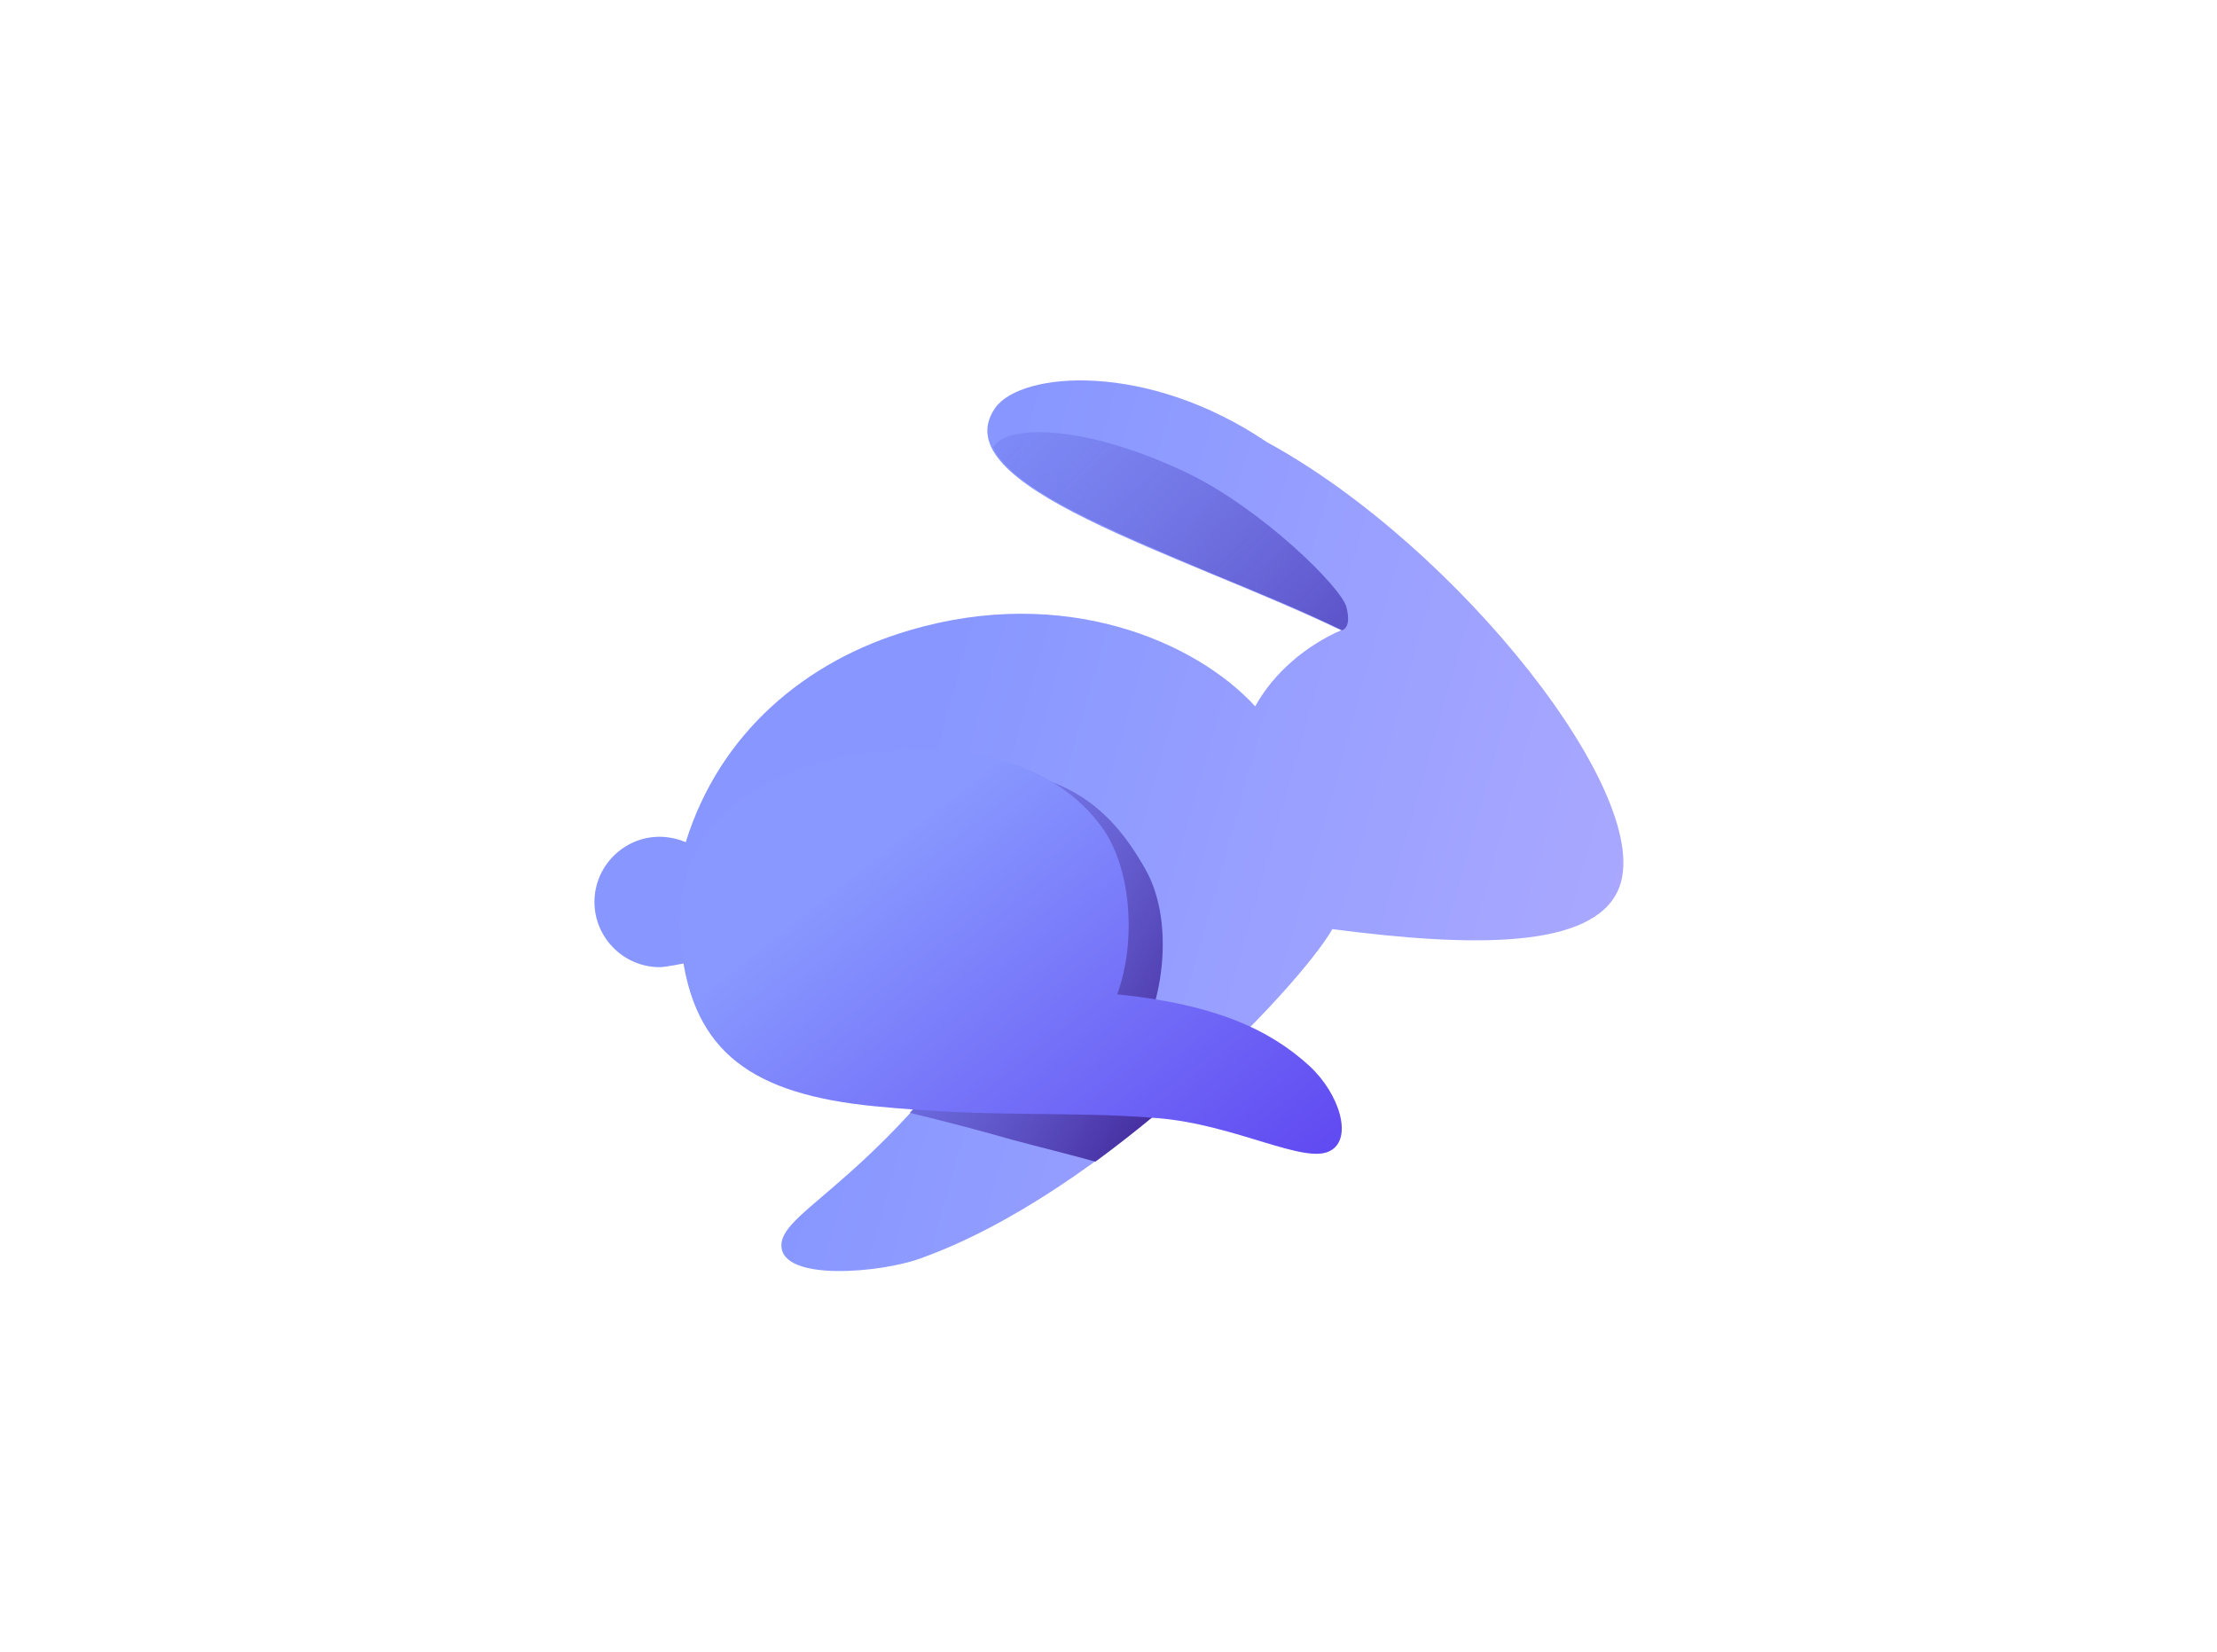
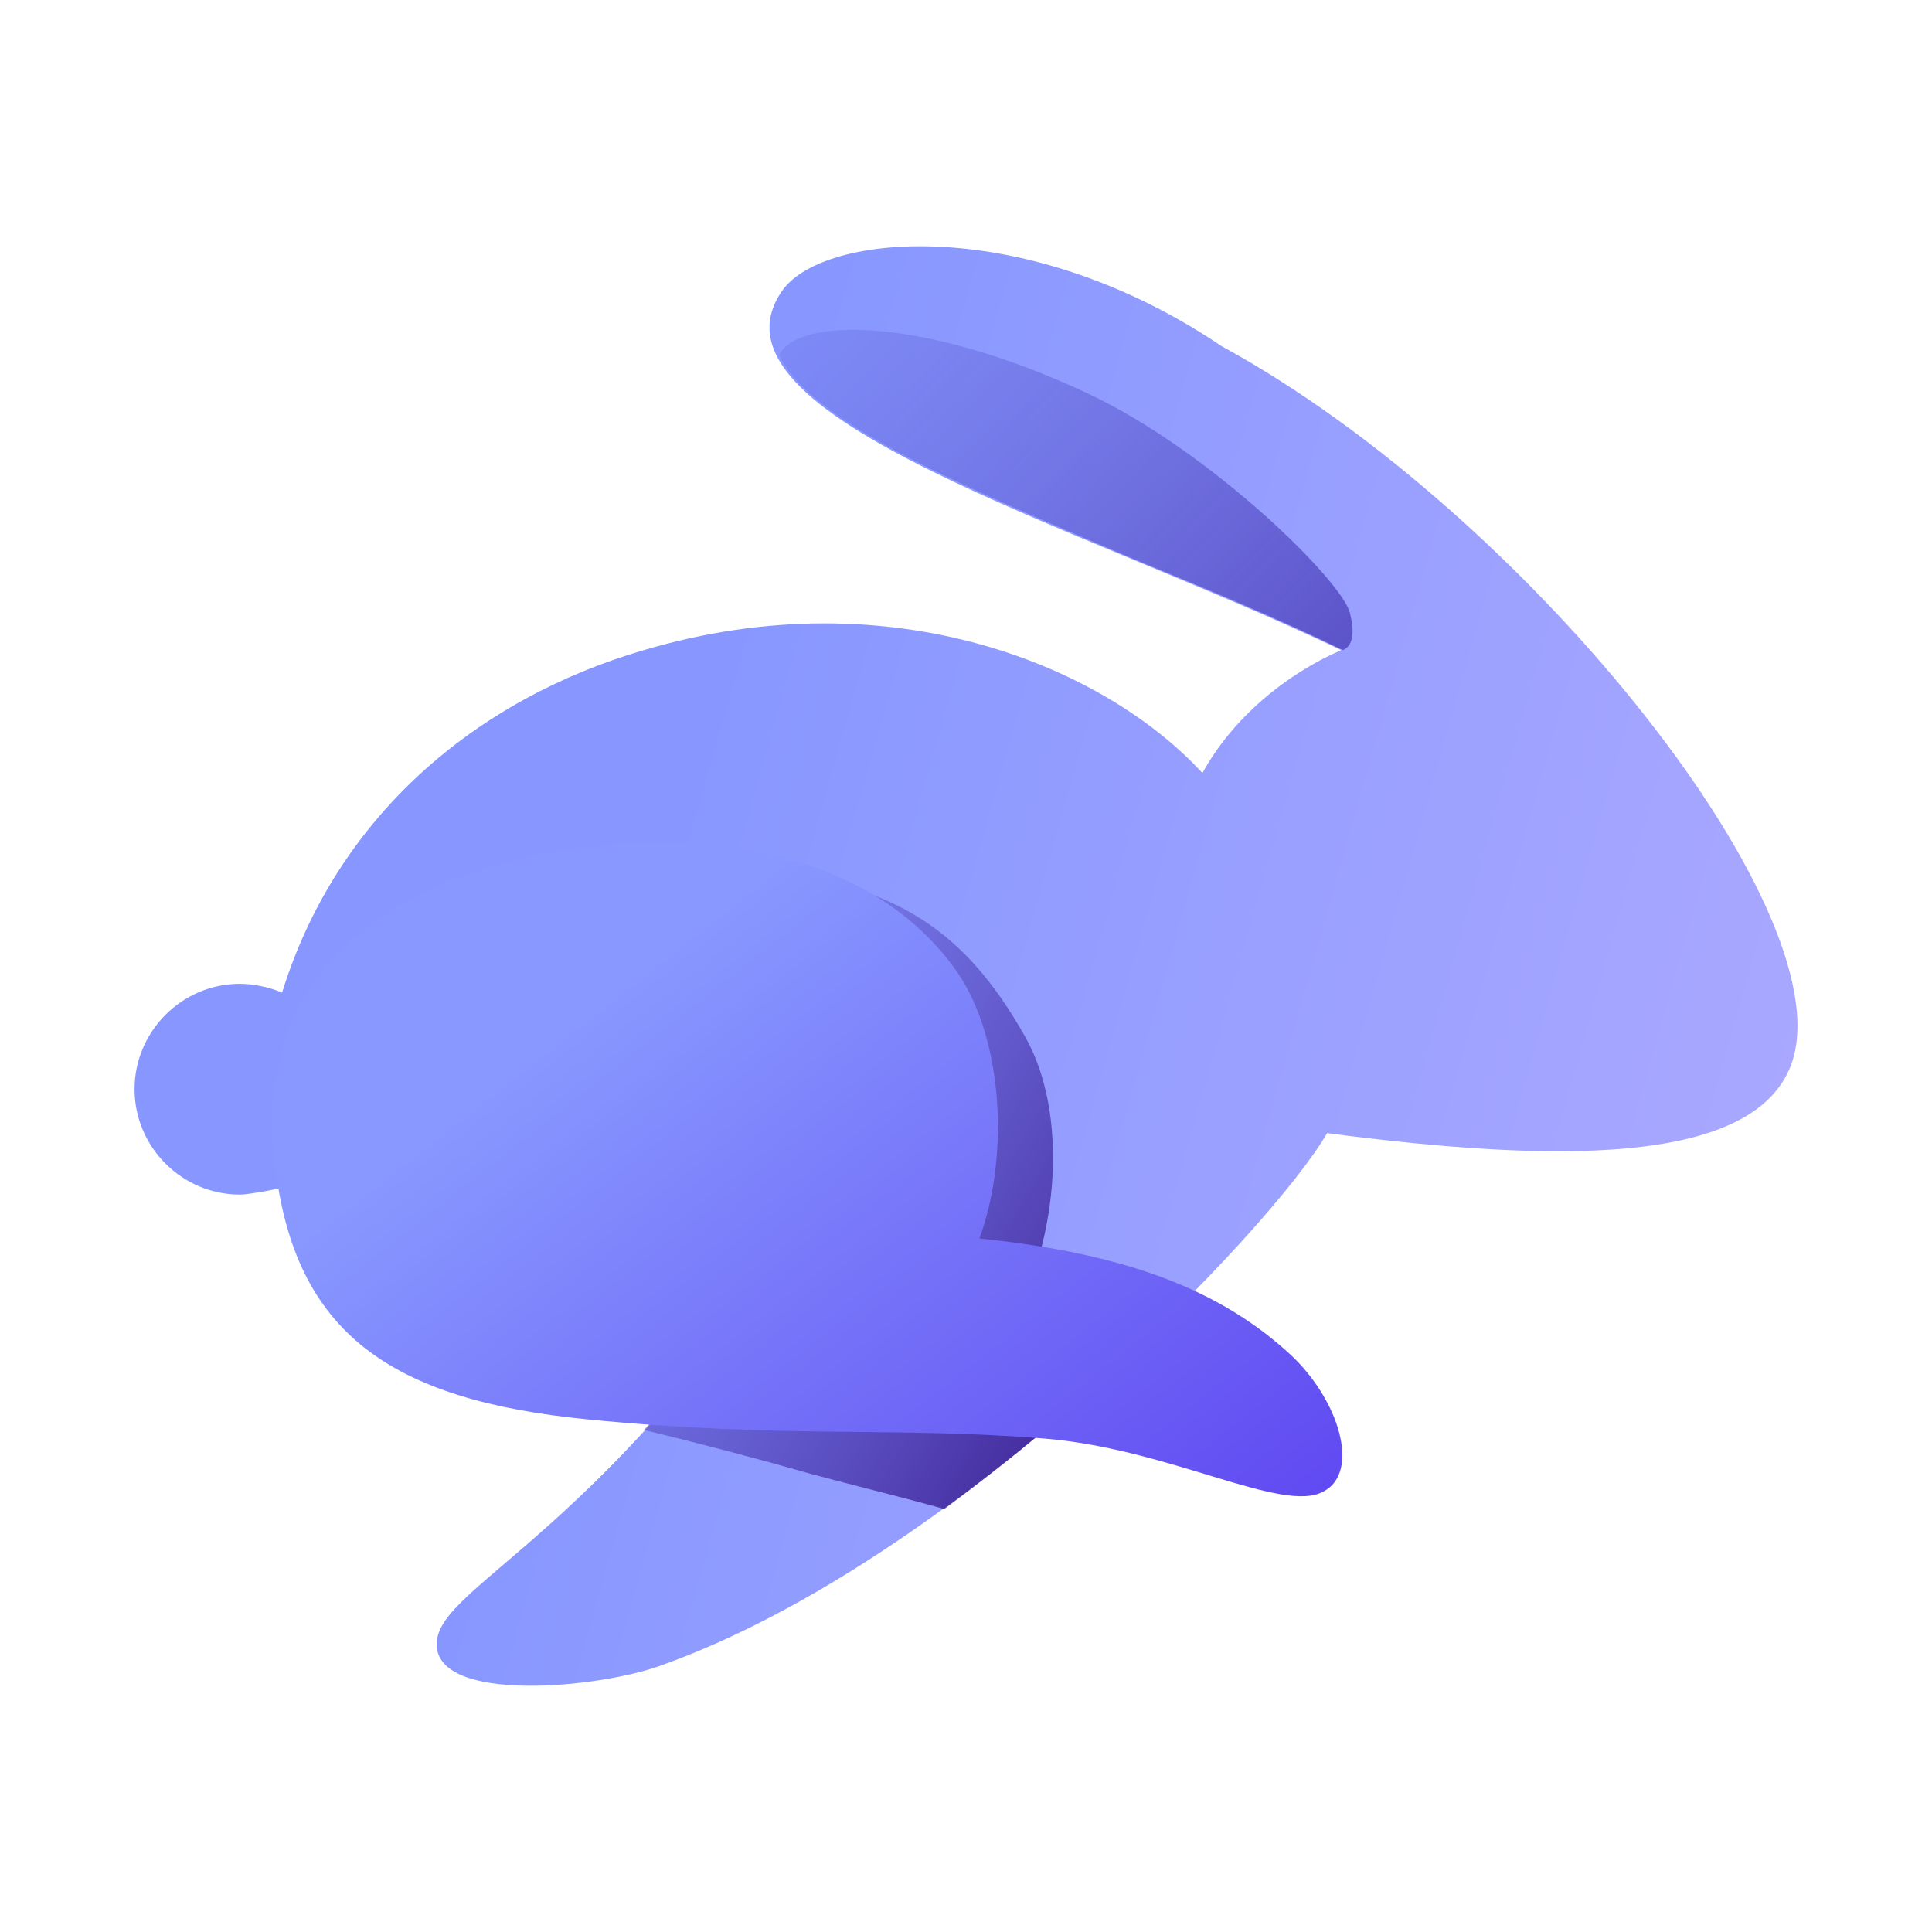
- <svg xmlns="http://www.w3.org/2000/svg" version="1.0" id="katman_1" x="0px" y="0px" viewBox="0 0 204 152" style="enable-background:new 0 0 204 152;" xml:space="preserve">
-   <style type="text/css">
- 	.st0{fill:url(#SVGID_1_);}
+ <svg xmlns="http://www.w3.org/2000/svg" width="110" height="110" version="1.0" viewBox="0 0 110 110">
+   <style type="text/css">.st0{fill:url(#SVGID_1_);}
	.st1{fill-rule:evenodd;clip-rule:evenodd;fill:url(#SVGID_00000161597173617360504640000012432366591255278478_);}
	.st2{fill-rule:evenodd;clip-rule:evenodd;fill:url(#SVGID_00000021803777515098205300000017382971856690286485_);}
- 	.st3{fill:url(#SVGID_00000031192219548086493050000012287181694732331425_);}
- </style>
-   <linearGradient id="SVGID_1_" gradientUnits="userSpaceOnUse" x1="82.683" y1="79.844" x2="148.229" y2="61.256" gradientTransform="matrix(1 0 0 -1 0 154)">
-     <stop offset="0" style="stop-color:#8797FF" />
-     <stop offset="1" style="stop-color:#AAA8FF" />
+ 	.st3{fill:url(#SVGID_00000031192219548086493050000012287181694732331425_);}</style>
+   <linearGradient id="SVGID_1_" x1="82.683" x2="148.23" y1="79.844" y2="61.256" gradientTransform="matrix(1 0 0 -1 -34.7 137.04)" gradientUnits="userSpaceOnUse">
+     <stop stop-color="#8797FF" offset="0" />
+     <stop stop-color="#AAA8FF" offset="1" />
  </linearGradient>
-   <path class="st0" d="M148.9,81.9c3.7-8.3-14.7-31.6-32.3-41.2c-11.1-7.5-22.6-6.5-25-3.2c-5.1,7.2,17,13.4,31.8,20.5  c-3.2,1.4-6.2,3.9-7.9,7c-5.5-6-17.6-11.2-31.8-7c-9.6,2.8-17.5,9.5-20.6,19.5c-0.7-0.3-1.6-0.5-2.4-0.5c-3.3,0-6,2.7-6,6  c0,3.3,2.7,6,6,6c0.6,0,2.5-0.4,2.5-0.4L94,88.8c-12.3,19.6-22.1,22.4-22.1,25.8c0,3.4,9.3,2.5,12.8,1.2c16.8-6,34.8-24.9,37.9-30.3  C135.6,87.2,146.5,87.3,148.9,81.9z" />
-   <linearGradient id="SVGID_00000044169200580553624300000013345904656810082952_" gradientUnits="userSpaceOnUse" x1="134.758" y1="78.376" x2="87.463" y2="125.787" gradientTransform="matrix(1 0 0 -1 0 154)">
-     <stop offset="0" style="stop-color:#3B22A0" />
-     <stop offset="1" style="stop-color:#5156D8;stop-opacity:0" />
+   <linearGradient id="SVGID_00000044169200580553624300000013345904656810082952_" x1="134.76" x2="87.464" y1="78.377" y2="125.79" gradientTransform="matrix(1 0 0 -1 -34.7 137.04)" gradientUnits="userSpaceOnUse">
+     <stop stop-color="#3B22A0" offset="0" />
+     <stop stop-color="#5156D8" stop-opacity="0" offset="1" />
  </linearGradient>
-   <path style="fill-rule:evenodd;clip-rule:evenodd;fill:url(#SVGID_00000044169200580553624300000013345904656810082952_);" d="  M123.5,58C123.5,58,123.5,58,123.5,58c0.7-0.3,0.6-1.3,0.4-2.1c-0.4-1.8-7.9-9.2-14.9-12.5c-9.6-4.5-16.6-4.3-17.6-2.2  c1.9,4,11,7.7,20.4,11.7C115.7,54.5,119.8,56.2,123.5,58C123.5,58,123.5,58,123.5,58z" />
-   <linearGradient id="SVGID_00000011711276424470013000000013596413199536411566_" gradientUnits="userSpaceOnUse" x1="112.605" y1="54.087" x2="67.173" y2="80.207" gradientTransform="matrix(1 0 0 -1 0 154)">
-     <stop offset="0" style="stop-color:#3B1E8F" />
-     <stop offset="1" style="stop-color:#6A6FFB;stop-opacity:0" />
+   <linearGradient id="SVGID_00000011711276424470013000000013596413199536411566_" x1="112.6" x2="67.173" y1="54.086" y2="80.206" gradientTransform="matrix(1 0 0 -1 -34.7 137.04)" gradientUnits="userSpaceOnUse">
+     <stop stop-color="#3B1E8F" offset="0" />
+     <stop stop-color="#6A6FFB" stop-opacity="0" offset="1" />
  </linearGradient>
-   <path style="fill-rule:evenodd;clip-rule:evenodd;fill:url(#SVGID_00000011711276424470013000000013596413199536411566_);" d="  M111.3,98.2c-1.9-0.7-4.1-1.4-6.6-2c2.6-4.7,3.2-11.8,0.7-16.2c-3.5-6.2-7.9-9.5-18.2-9.5c-5.6,0-20.8,1.9-21.1,14.6  c0,1.3,0,2.5,0.1,3.7L94,88.8c-3.7,5.9-7.2,10.3-10.3,13.6c3.7,0.9,6.7,1.7,9.5,2.5c2.6,0.7,5.1,1.3,7.6,2  C104.6,104.1,108.2,101.1,111.3,98.2z" />
-   <linearGradient id="SVGID_00000132774675072191537280000013935395272828303517_" gradientUnits="userSpaceOnUse" x1="79.516" y1="74.453" x2="110.225" y2="35.435" gradientTransform="matrix(1 0 0 -1 0 154)">
-     <stop offset="0" style="stop-color:#8898FF" />
-     <stop offset="0.984" style="stop-color:#5F47F1" />
+   <linearGradient id="SVGID_00000132774675072191537280000013935395272828303517_" x1="79.516" x2="110.22" y1="74.453" y2="35.435" gradientTransform="matrix(1 0 0 -1 -34.7 137.04)" gradientUnits="userSpaceOnUse">
+     <stop stop-color="#8898FF" offset="0" />
+     <stop stop-color="#5F47F1" offset=".984" />
  </linearGradient>
-   <path style="fill:url(#SVGID_00000132774675072191537280000013935395272828303517_);" d="M62.7,87.3c1.1,9.6,6.6,13.4,17.8,14.5  c11.2,1.1,17.6,0.4,26.1,1.1c7.1,0.6,13.5,4.3,15.8,3c2.1-1.1,0.9-5.2-1.9-7.8c-3.7-3.4-8.8-5.7-17.7-6.6c1.8-4.9,1.3-11.8-1.5-15.5  c-4-5.4-11.4-7.8-20.8-6.8C70.7,70.4,61.3,75.3,62.7,87.3z" />
+   <g transform="translate(-12.339 -4.0214)">
+     <path class="st0" d="m114.2 64.936c3.7-8.3-14.7-31.6-32.3-41.2-11.1-7.5-22.6-6.5-25-3.2-5.1 7.2 17 13.4 31.8 20.5-3.2 1.4-6.2 3.9-7.9 7-5.5-6-17.6-11.2-31.8-7-9.6 2.8-17.5 9.5-20.6 19.5-0.7-0.3-1.6-0.5-2.4-0.5-3.3 0-6 2.7-6 6s2.7 6 6 6c0.6 0 2.5-0.4 2.5-0.4l30.8 0.2c-12.3 19.6-22.1 22.4-22.1 25.8 0 3.4 9.3 2.5 12.8 1.2 16.8-6 34.8-24.9 37.9-30.3 13 1.7 23.9 1.8 26.3-3.6z" fill="url(#SVGID_1_)" />
+     <path d="m88.8 41.036c0.7-0.3 0.6-1.3 0.4-2.1-0.4-1.8-7.9-9.2-14.9-12.5-9.6-4.5-16.6-4.3-17.6-2.2 1.9 4 11 7.7 20.4 11.7 3.9 1.6 8 3.3 11.7 5.1z" clip-rule="evenodd" fill="url(#SVGID_00000044169200580553624300000013345904656810082952_)" fill-rule="evenodd" />
+     <path d="m76.6 81.236c-1.9-0.7-4.1-1.4-6.6-2 2.6-4.7 3.2-11.8 0.7-16.2-3.5-6.2-7.9-9.5-18.2-9.5-5.6 0-20.8 1.9-21.1 14.6 0 1.3 0 2.5 0.1 3.7h27.8c-3.7 5.9-7.2 10.3-10.3 13.6 3.7 0.9 6.7 1.7 9.5 2.5 2.6 0.7 5.1 1.3 7.6 2 3.8-2.8 7.4-5.8 10.5-8.7z" clip-rule="evenodd" fill="url(#SVGID_00000011711276424470013000000013596413199536411566_)" fill-rule="evenodd" />
+     <path d="m28 70.336c1.1 9.6 6.6 13.4 17.8 14.5s17.6 0.4 26.1 1.1c7.1 0.6 13.5 4.3 15.8 3 2.1-1.1 0.9-5.2-1.9-7.8-3.7-3.4-8.8-5.7-17.7-6.6 1.8-4.9 1.3-11.8-1.5-15.5-4-5.4-11.4-7.8-20.8-6.8-9.8 1.2-19.2 6.1-17.8 18.1z" fill="url(#SVGID_00000132774675072191537280000013935395272828303517_)" />
+   </g>
</svg>
